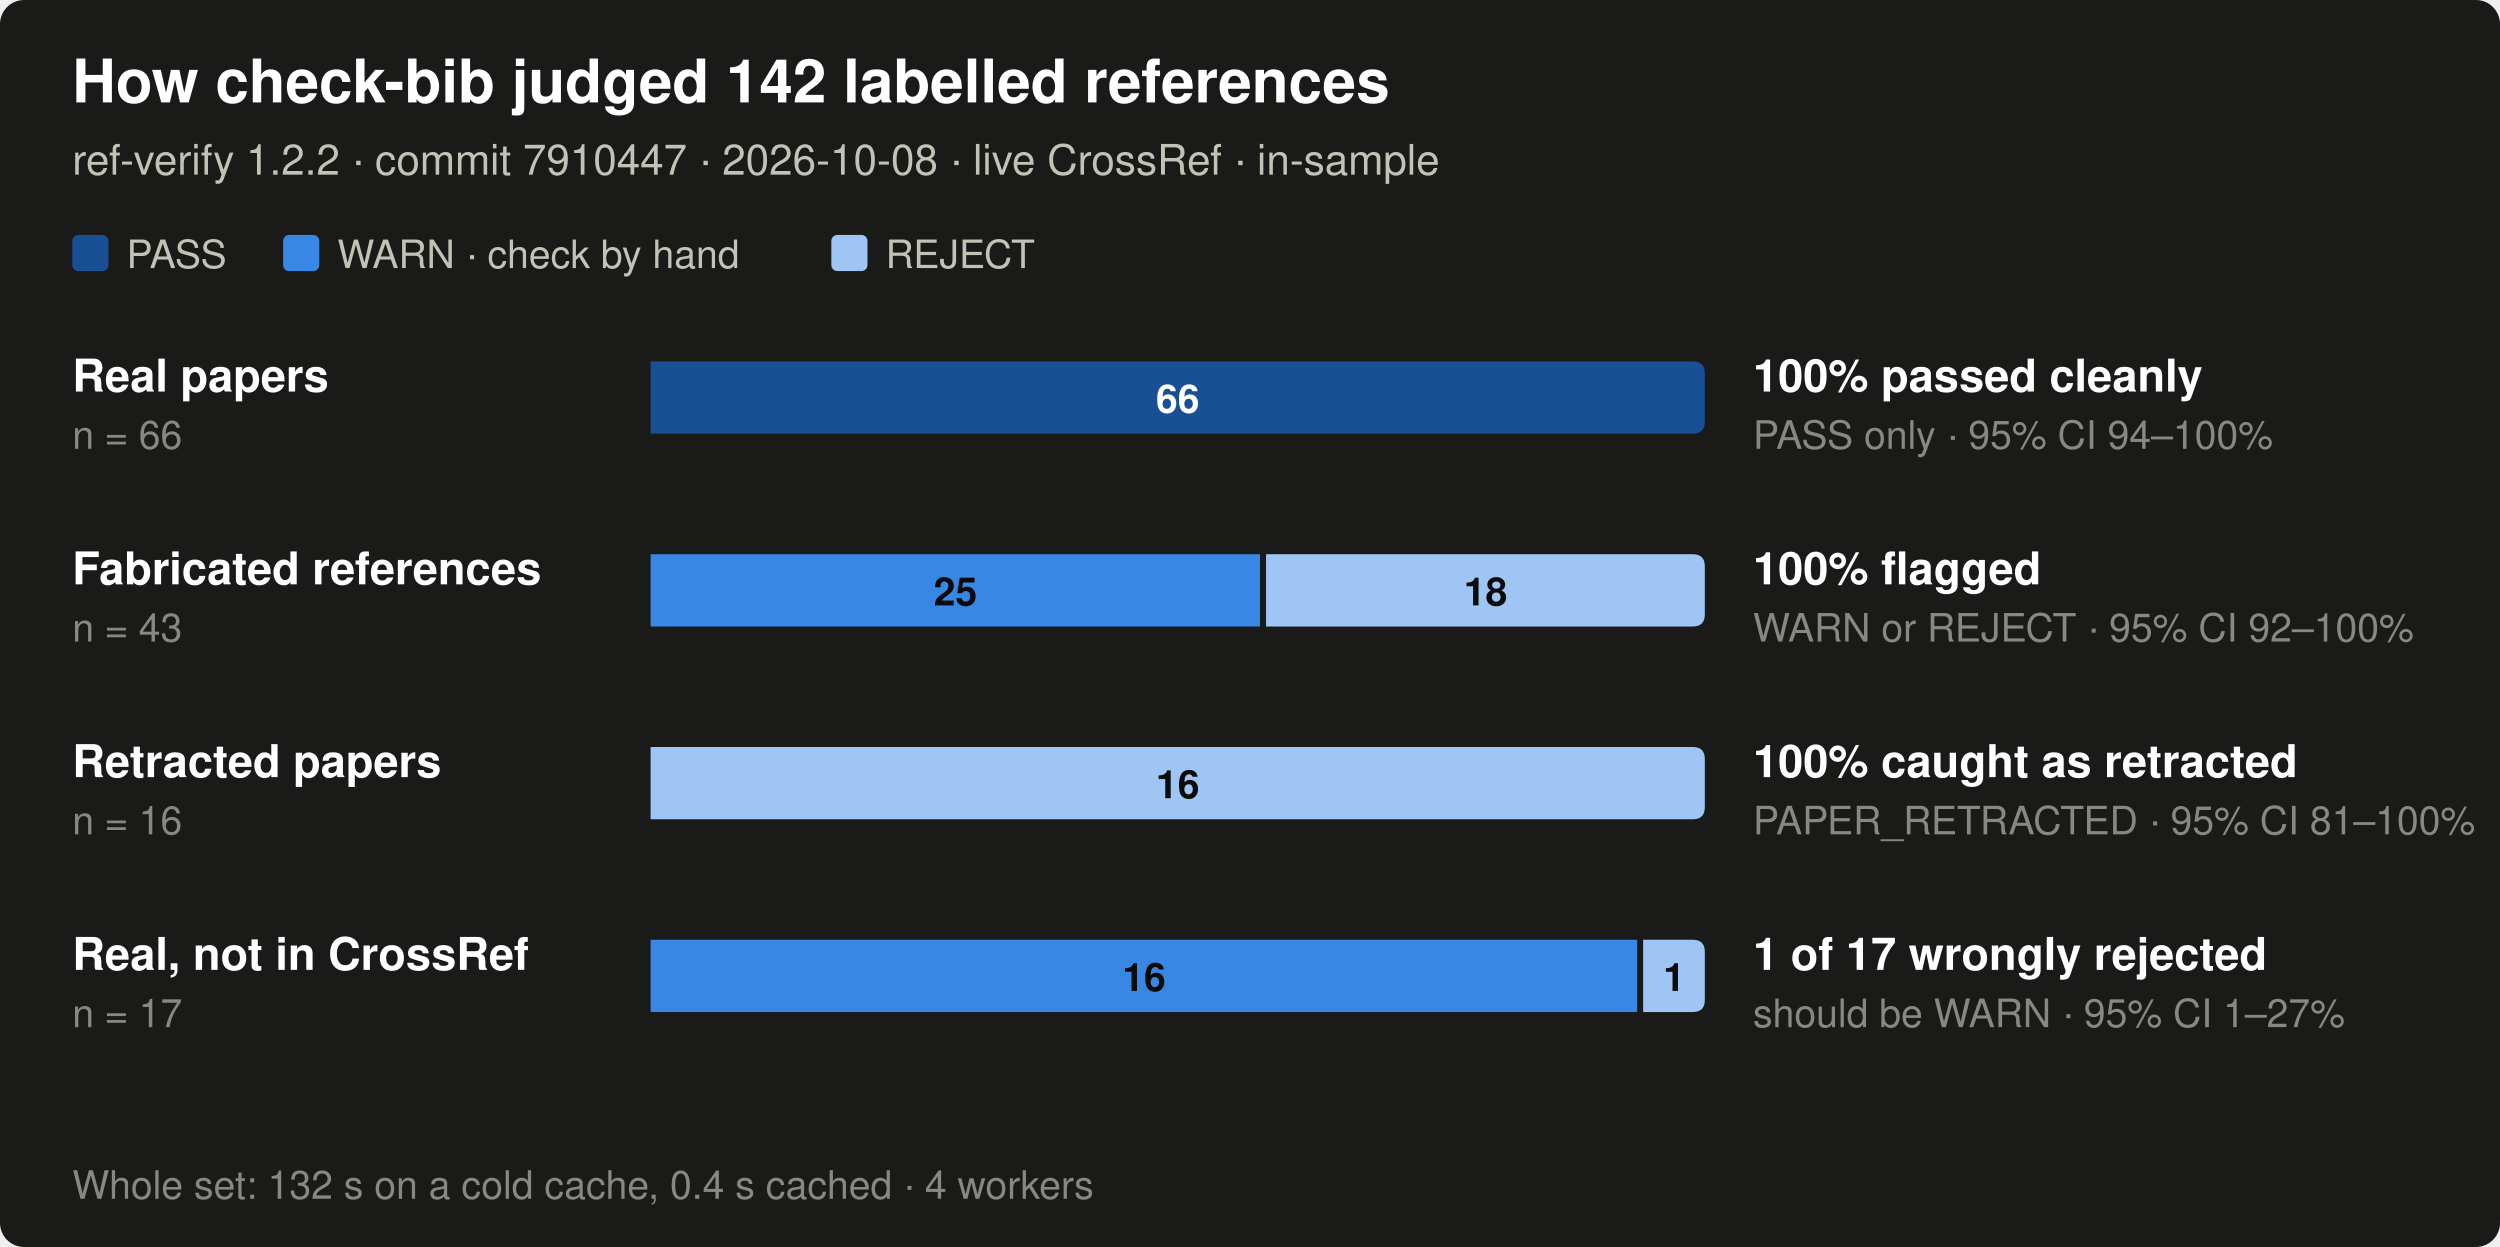
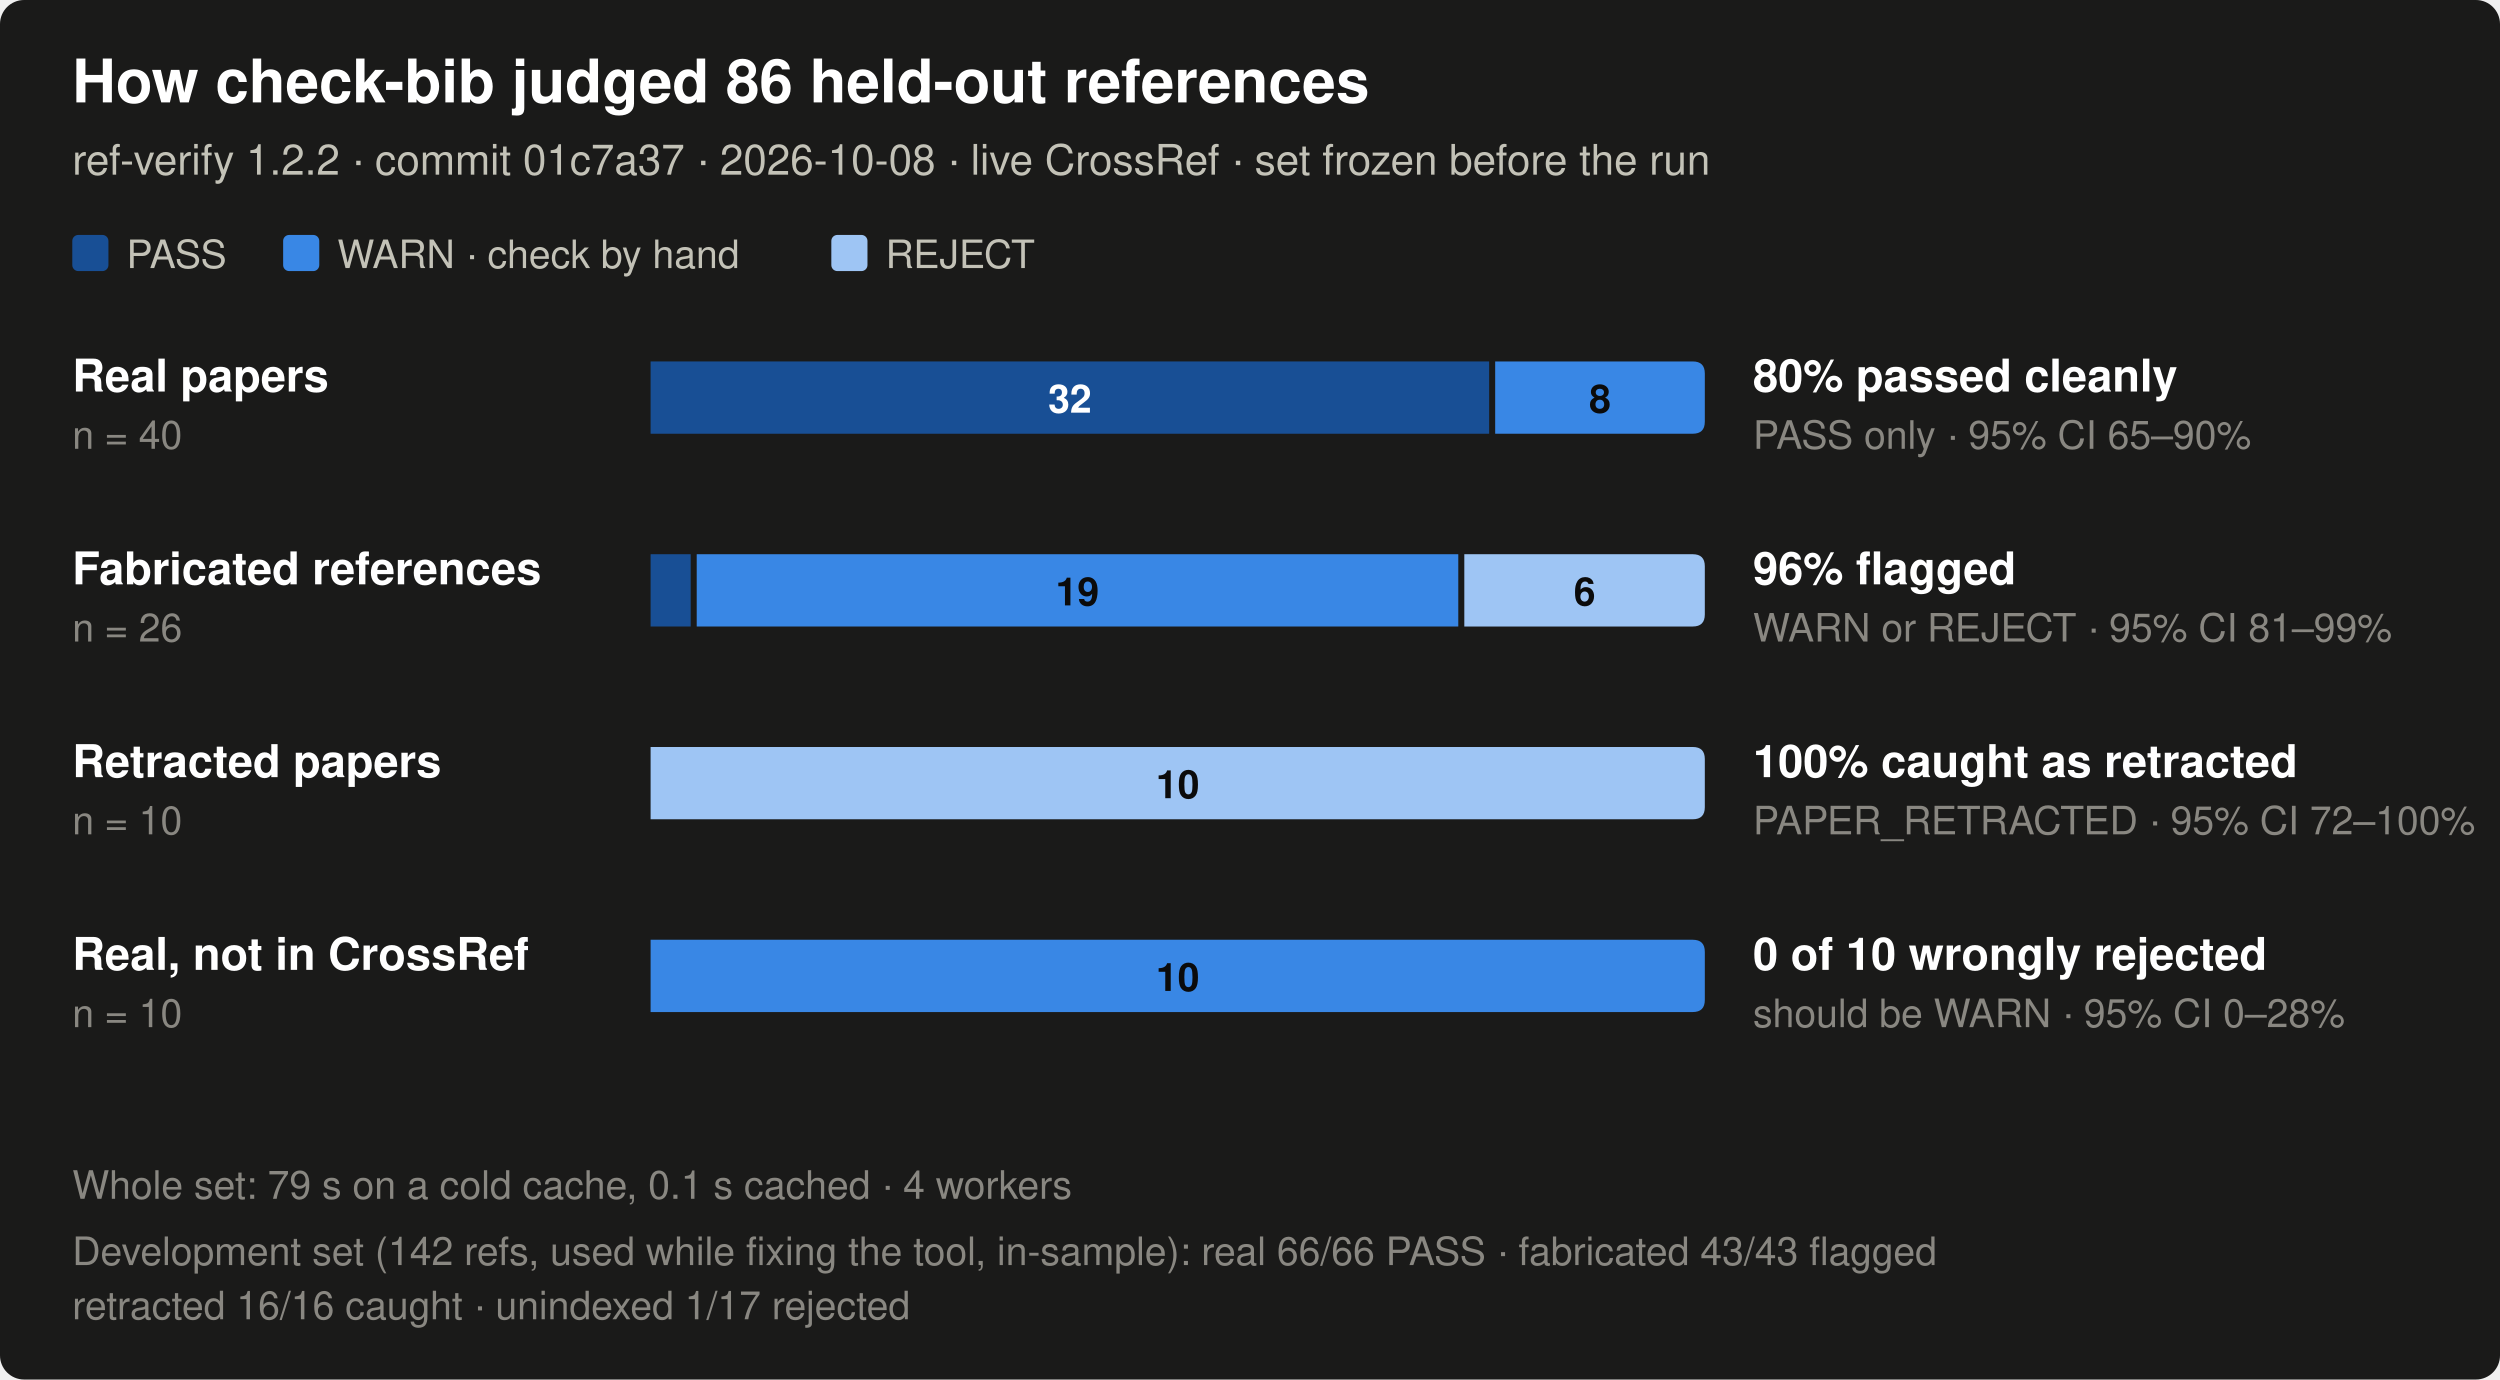
- <svg xmlns="http://www.w3.org/2000/svg" width="830" height="414" viewBox="0 0 830 414" role="img" aria-labelledby="t d" font-family="system-ui, -apple-system, 'Segoe UI', Helvetica, Arial, sans-serif">
-   <rect width="830" height="414" rx="8" fill="#1a1a19" />
-   <text x="24.0" y="34.0" fill="#ffffff" font-size="20" font-weight="600" text-anchor="start">How check-bib judged 142 labelled references</text>
-   <text x="24.0" y="58.0" fill="#c3c2b7" font-size="14" font-weight="400" text-anchor="start">ref-verify 1.2.2 · commit 7910447 · 2026-10-08 · live CrossRef · in-sample</text>
+ <svg xmlns="http://www.w3.org/2000/svg" width="830" height="458" viewBox="0 0 830 458" role="img" aria-labelledby="t d" font-family="system-ui, -apple-system, 'Segoe UI', Helvetica, Arial, sans-serif">
+   <rect width="830" height="458" rx="8" fill="#1a1a19" />
+   <text x="24.0" y="34.0" fill="#ffffff" font-size="20" font-weight="600" text-anchor="start">How check-bib judged 86 held-out references</text>
+   <text x="24.0" y="58.0" fill="#c3c2b7" font-size="14" font-weight="400" text-anchor="start">ref-verify 1.2.2 · commit 01c7a37 · 2026-10-08 · live CrossRef · set frozen before the run</text>
  <rect x="24.0" y="78" width="12" height="12" rx="2" fill="#184f95" />
  <text x="42.0" y="89.0" fill="#c3c2b7" font-size="13" font-weight="400" text-anchor="start">PASS</text>
  <rect x="94.0" y="78" width="12" height="12" rx="2" fill="#3987e5" />
  <text x="112.0" y="89.0" fill="#c3c2b7" font-size="13" font-weight="400" text-anchor="start">WARN · check by hand</text>
  <rect x="276.0" y="78" width="12" height="12" rx="2" fill="#9ec5f4" />
  <text x="294.0" y="89.0" fill="#c3c2b7" font-size="13" font-weight="400" text-anchor="start">REJECT</text>
  <text x="24.0" y="130.0" fill="#ffffff" font-size="15" font-weight="600" text-anchor="start">Real papers</text>
-   <text x="24.0" y="149.0" fill="#898781" font-size="13" font-weight="400" text-anchor="start">n = 66</text>
-   <path d="M216.00,120.00 H562.00 Q566.00,120.00 566.00,124.00 V140.00 Q566.00,144.00 562.00,144.00 H216.00 Z" fill="#184f95" />
-   <text x="391.0" y="137.0" fill="#ffffff" font-size="13" font-weight="600" text-anchor="middle">66</text>
-   <text x="582.0" y="130.0" fill="#ffffff" font-size="15" font-weight="600" text-anchor="start">100% passed cleanly</text>
-   <text x="582.0" y="149.0" fill="#898781" font-size="13" font-weight="400" text-anchor="start">PASS only · 95% CI 94–100%</text>
+   <text x="24.0" y="149.0" fill="#898781" font-size="13" font-weight="400" text-anchor="start">n = 40</text>
+   <path d="M216.00,120.00 H494.40 Q494.40,120.00 494.40,120.00 V144.00 Q494.40,144.00 494.40,144.00 H216.00 Z" fill="#184f95" />
+   <text x="355.2" y="137.0" fill="#ffffff" font-size="13" font-weight="600" text-anchor="middle">32</text>
+   <path d="M496.40,120.00 H562.00 Q566.00,120.00 566.00,124.00 V140.00 Q566.00,144.00 562.00,144.00 H496.40 Z" fill="#3987e5" />
+   <text x="531.2" y="137.0" fill="#0b0b0b" font-size="13" font-weight="600" text-anchor="middle">8</text>
+   <text x="582.0" y="130.0" fill="#ffffff" font-size="15" font-weight="600" text-anchor="start">80% passed cleanly</text>
+   <text x="582.0" y="149.0" fill="#898781" font-size="13" font-weight="400" text-anchor="start">PASS only · 95% CI 65–90%</text>
  <text x="24.0" y="194.0" fill="#ffffff" font-size="15" font-weight="600" text-anchor="start">Fabricated references</text>
-   <text x="24.0" y="213.0" fill="#898781" font-size="13" font-weight="400" text-anchor="start">n = 43</text>
-   <path d="M216.00,184.00 H418.33 Q418.33,184.00 418.33,184.00 V208.00 Q418.33,208.00 418.33,208.00 H216.00 Z" fill="#3987e5" />
-   <text x="317.2" y="201.0" fill="#0b0b0b" font-size="13" font-weight="600" text-anchor="middle">25</text>
-   <path d="M420.33,184.00 H562.00 Q566.00,184.00 566.00,188.00 V204.00 Q566.00,208.00 562.00,208.00 H420.33 Z" fill="#9ec5f4" />
-   <text x="493.2" y="201.0" fill="#0b0b0b" font-size="13" font-weight="600" text-anchor="middle">18</text>
-   <text x="582.0" y="194.0" fill="#ffffff" font-size="15" font-weight="600" text-anchor="start">100% flagged</text>
-   <text x="582.0" y="213.0" fill="#898781" font-size="13" font-weight="400" text-anchor="start">WARN or REJECT · 95% CI 92–100%</text>
+   <text x="24.0" y="213.0" fill="#898781" font-size="13" font-weight="400" text-anchor="start">n = 26</text>
+   <path d="M216.00,184.00 H229.31 Q229.31,184.00 229.31,184.00 V208.00 Q229.31,208.00 229.31,208.00 H216.00 Z" fill="#184f95" />
+   <path d="M231.31,184.00 H484.15 Q484.15,184.00 484.15,184.00 V208.00 Q484.15,208.00 484.15,208.00 H231.31 Z" fill="#3987e5" />
+   <text x="357.7" y="201.0" fill="#0b0b0b" font-size="13" font-weight="600" text-anchor="middle">19</text>
+   <path d="M486.15,184.00 H562.00 Q566.00,184.00 566.00,188.00 V204.00 Q566.00,208.00 562.00,208.00 H486.15 Z" fill="#9ec5f4" />
+   <text x="526.1" y="201.0" fill="#0b0b0b" font-size="13" font-weight="600" text-anchor="middle">6</text>
+   <text x="582.0" y="194.0" fill="#ffffff" font-size="15" font-weight="600" text-anchor="start">96% flagged</text>
+   <text x="582.0" y="213.0" fill="#898781" font-size="13" font-weight="400" text-anchor="start">WARN or REJECT · 95% CI 81–99%</text>
  <text x="24.0" y="258.0" fill="#ffffff" font-size="15" font-weight="600" text-anchor="start">Retracted papers</text>
-   <text x="24.0" y="277.0" fill="#898781" font-size="13" font-weight="400" text-anchor="start">n = 16</text>
+   <text x="24.0" y="277.0" fill="#898781" font-size="13" font-weight="400" text-anchor="start">n = 10</text>
  <path d="M216.00,248.00 H562.00 Q566.00,248.00 566.00,252.00 V268.00 Q566.00,272.00 562.00,272.00 H216.00 Z" fill="#9ec5f4" />
-   <text x="391.0" y="265.0" fill="#0b0b0b" font-size="13" font-weight="600" text-anchor="middle">16</text>
+   <text x="391.0" y="265.0" fill="#0b0b0b" font-size="13" font-weight="600" text-anchor="middle">10</text>
  <text x="582.0" y="258.0" fill="#ffffff" font-size="15" font-weight="600" text-anchor="start">100% caught as retracted</text>
-   <text x="582.0" y="277.0" fill="#898781" font-size="13" font-weight="400" text-anchor="start">PAPER_RETRACTED · 95% CI 81–100%</text>
+   <text x="582.0" y="277.0" fill="#898781" font-size="13" font-weight="400" text-anchor="start">PAPER_RETRACTED · 95% CI 72–100%</text>
  <text x="24.0" y="322.0" fill="#ffffff" font-size="15" font-weight="600" text-anchor="start">Real, not in CrossRef</text>
-   <text x="24.0" y="341.0" fill="#898781" font-size="13" font-weight="400" text-anchor="start">n = 17</text>
-   <path d="M216.00,312.00 H543.53 Q543.53,312.00 543.53,312.00 V336.00 Q543.53,336.00 543.53,336.00 H216.00 Z" fill="#3987e5" />
-   <text x="379.8" y="329.0" fill="#0b0b0b" font-size="13" font-weight="600" text-anchor="middle">16</text>
-   <path d="M545.53,312.00 H562.00 Q566.00,312.00 566.00,316.00 V332.00 Q566.00,336.00 562.00,336.00 H545.53 Z" fill="#9ec5f4" />
-   <text x="555.8" y="329.0" fill="#0b0b0b" font-size="13" font-weight="600" text-anchor="middle">1</text>
-   <text x="582.0" y="322.0" fill="#ffffff" font-size="15" font-weight="600" text-anchor="start">1 of 17 wrongly rejected</text>
-   <text x="582.0" y="341.0" fill="#898781" font-size="13" font-weight="400" text-anchor="start">should be WARN · 95% CI 1–27%</text>
-   <text x="24.0" y="398.0" fill="#898781" font-size="13" font-weight="400" text-anchor="start">Whole set: 132 s on a cold cache, 0.4 s cached · 4 workers</text>
+   <text x="24.0" y="341.0" fill="#898781" font-size="13" font-weight="400" text-anchor="start">n = 10</text>
+   <path d="M216.00,312.00 H562.00 Q566.00,312.00 566.00,316.00 V332.00 Q566.00,336.00 562.00,336.00 H216.00 Z" fill="#3987e5" />
+   <text x="391.0" y="329.0" fill="#0b0b0b" font-size="13" font-weight="600" text-anchor="middle">10</text>
+   <text x="582.0" y="322.0" fill="#ffffff" font-size="15" font-weight="600" text-anchor="start">0 of 10 wrongly rejected</text>
+   <text x="582.0" y="341.0" fill="#898781" font-size="13" font-weight="400" text-anchor="start">should be WARN · 95% CI 0–28%</text>
+   <text x="24.0" y="398.0" fill="#898781" font-size="13" font-weight="400" text-anchor="start">Whole set: 79 s on a cold cache, 0.1 s cached · 4 workers</text>
+   <text x="24.0" y="420.0" fill="#898781" font-size="13" font-weight="400" text-anchor="start">Development set (142 refs, used while fixing the tool, in-sample): real 66/66 PASS · fabricated 43/43 flagged</text>
+   <text x="24.0" y="438.0" fill="#898781" font-size="13" font-weight="400" text-anchor="start">retracted 16/16 caught · unindexed 1/17 rejected</text>
</svg>
